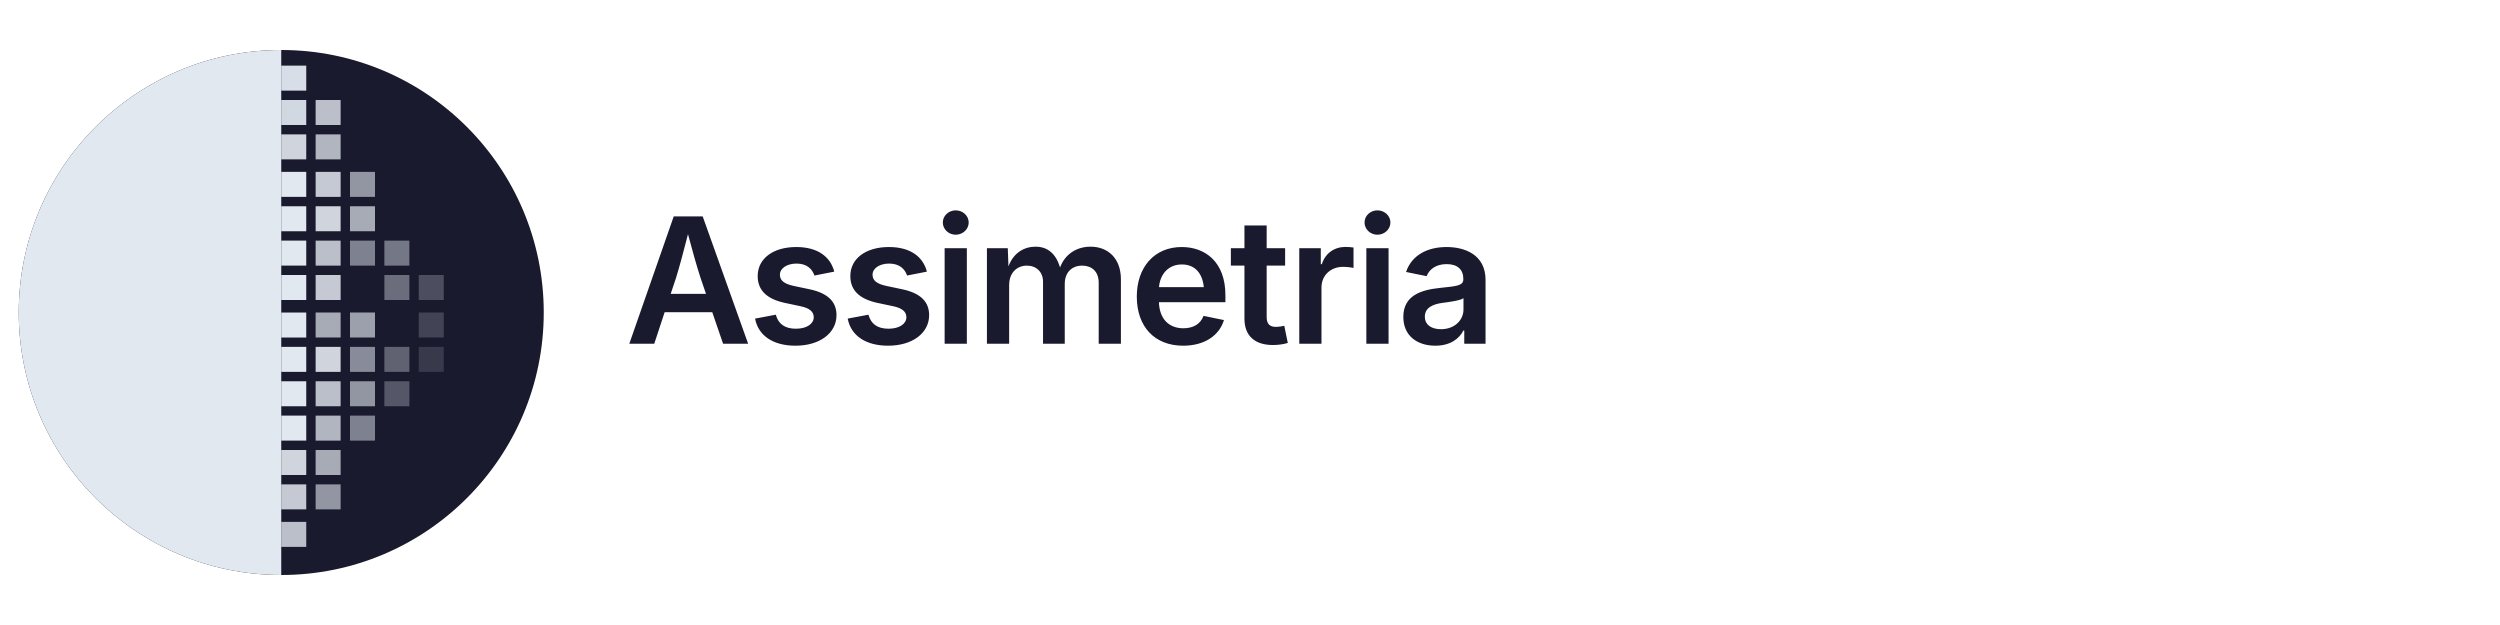
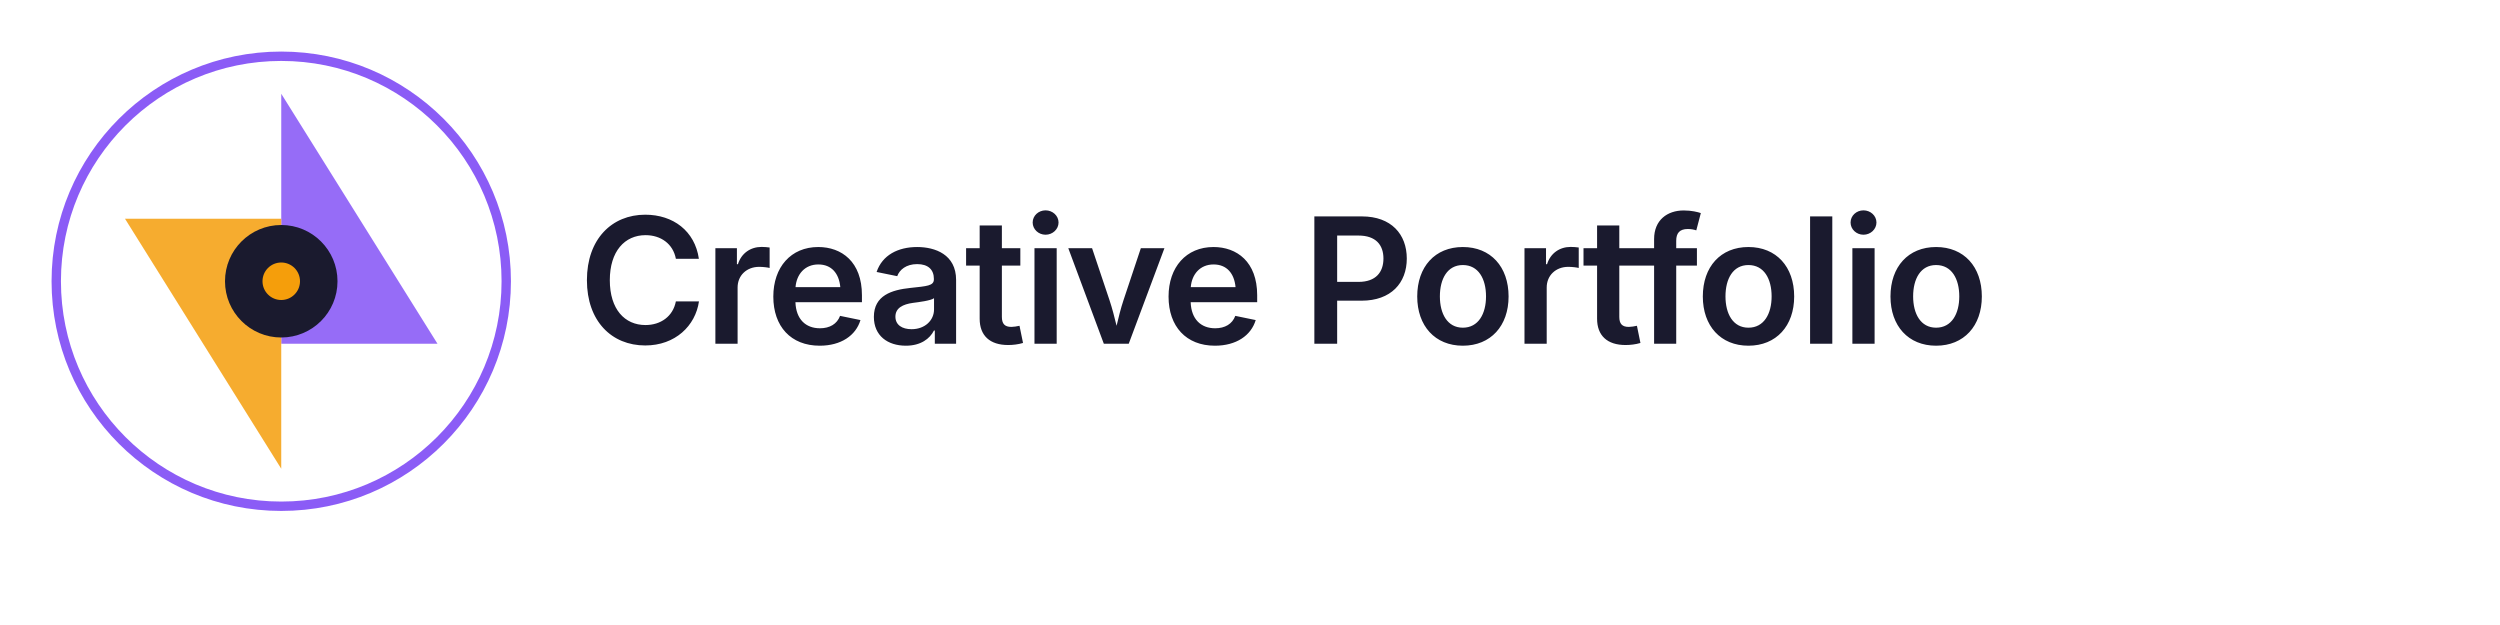
<svg xmlns="http://www.w3.org/2000/svg" width="800" height="200" viewBox="0 0 800 200">
-   <defs>
-     <clipPath id="wm-circle">
-       <circle cx="90" cy="100" r="84" />
-     </clipPath>
-   </defs>
-   <circle cx="90" cy="100" r="84" fill="#1a1a2e" />
-   <g clip-path="url(#wm-circle)">
-     <rect x="6" y="16" width="84" height="168" fill="#e2e8f0" rx="0" />
-     <rect x="90" y="21" width="8" height="8" fill="#e2e8f0" opacity="0.95" />
-     <rect x="90" y="32" width="8" height="8" fill="#e2e8f0" opacity="0.92" />
-     <rect x="90" y="43" width="8" height="8" fill="#e2e8f0" opacity="0.9" />
-     <rect x="90" y="55" width="8" height="8" fill="#e2e8f0" />
-     <rect x="90" y="66" width="8" height="8" fill="#e2e8f0" />
-     <rect x="90" y="77" width="8" height="8" fill="#e2e8f0" />
-     <rect x="90" y="88" width="8" height="8" fill="#e2e8f0" />
-     <rect x="90" y="100" width="8" height="8" fill="#e2e8f0" />
-     <rect x="90" y="111" width="8" height="8" fill="#e2e8f0" />
-     <rect x="90" y="122" width="8" height="8" fill="#e2e8f0" />
-     <rect x="90" y="133" width="8" height="8" fill="#e2e8f0" />
-     <rect x="90" y="144" width="8" height="8" fill="#e2e8f0" opacity="0.9" />
-     <rect x="90" y="155" width="8" height="8" fill="#e2e8f0" opacity="0.85" />
-     <rect x="90" y="167" width="8" height="8" fill="#e2e8f0" opacity="0.8" />
-     <rect x="101" y="32" width="8" height="8" fill="#e2e8f0" opacity="0.8" />
-     <rect x="101" y="43" width="8" height="8" fill="#e2e8f0" opacity="0.75" />
-     <rect x="101" y="55" width="8" height="8" fill="#e2e8f0" opacity="0.85" />
-     <rect x="101" y="66" width="8" height="8" fill="#e2e8f0" opacity="0.9" />
-     <rect x="101" y="77" width="8" height="8" fill="#e2e8f0" opacity="0.8" />
-     <rect x="101" y="88" width="8" height="8" fill="#e2e8f0" opacity="0.85" />
-     <rect x="101" y="100" width="8" height="8" fill="#e2e8f0" opacity="0.7" />
-     <rect x="101" y="111" width="8" height="8" fill="#e2e8f0" opacity="0.9" />
-     <rect x="101" y="122" width="8" height="8" fill="#e2e8f0" opacity="0.8" />
-     <rect x="101" y="133" width="8" height="8" fill="#e2e8f0" opacity="0.75" />
-     <rect x="101" y="144" width="8" height="8" fill="#e2e8f0" opacity="0.7" />
-     <rect x="101" y="155" width="8" height="8" fill="#e2e8f0" opacity="0.6" />
-     <rect x="112" y="55" width="8" height="8" fill="#e2e8f0" opacity="0.6" />
-     <rect x="112" y="66" width="8" height="8" fill="#e2e8f0" opacity="0.7" />
-     <rect x="112" y="77" width="8" height="8" fill="#e2e8f0" opacity="0.5" />
-     <rect x="112" y="100" width="8" height="8" fill="#e2e8f0" opacity="0.65" />
-     <rect x="112" y="111" width="8" height="8" fill="#e2e8f0" opacity="0.55" />
-     <rect x="112" y="122" width="8" height="8" fill="#e2e8f0" opacity="0.6" />
-     <rect x="112" y="133" width="8" height="8" fill="#e2e8f0" opacity="0.5" />
-     <rect x="123" y="77" width="8" height="8" fill="#e2e8f0" opacity="0.45" />
-     <rect x="123" y="88" width="8" height="8" fill="#e2e8f0" opacity="0.4" />
-     <rect x="123" y="111" width="8" height="8" fill="#e2e8f0" opacity="0.35" />
-     <rect x="123" y="122" width="8" height="8" fill="#e2e8f0" opacity="0.3" />
-     <rect x="134" y="88" width="8" height="8" fill="#e2e8f0" opacity="0.25" />
-     <rect x="134" y="100" width="8" height="8" fill="#e2e8f0" opacity="0.2" />
-     <rect x="134" y="111" width="8" height="8" fill="#e2e8f0" opacity="0.15" />
+   <g transform="translate(10, 10)">
+     <circle cx="80" cy="80" r="72" fill="none" stroke="#8B5CF6" stroke-width="3" />
+     <polygon points="80,20 130,100 80,100" fill="#8B5CF6" opacity="0.9" />
+     <polygon points="80,140 30,60 80,60" fill="#F59E0B" opacity="0.85" />
+     <circle cx="80" cy="80" r="18" fill="#1a1a2e" />
+     <circle cx="80" cy="80" r="6" fill="#F59E0B" />
  </g>
-   <text x="200" y="110" font-family="Inter, system-ui, sans-serif" font-size="56" font-weight="600" fill="#1a1a2e" letter-spacing="-0.02em" dominantBaseline="central" textAnchor="start">Assimetria</text>
+   <text x="185" y="110" font-family="Inter, system-ui, sans-serif" font-size="56" font-weight="600" fill="#1a1a2e" letter-spacing="-0.02em" dominantBaseline="central" textAnchor="start">Creative Portfolio</text>
</svg>
